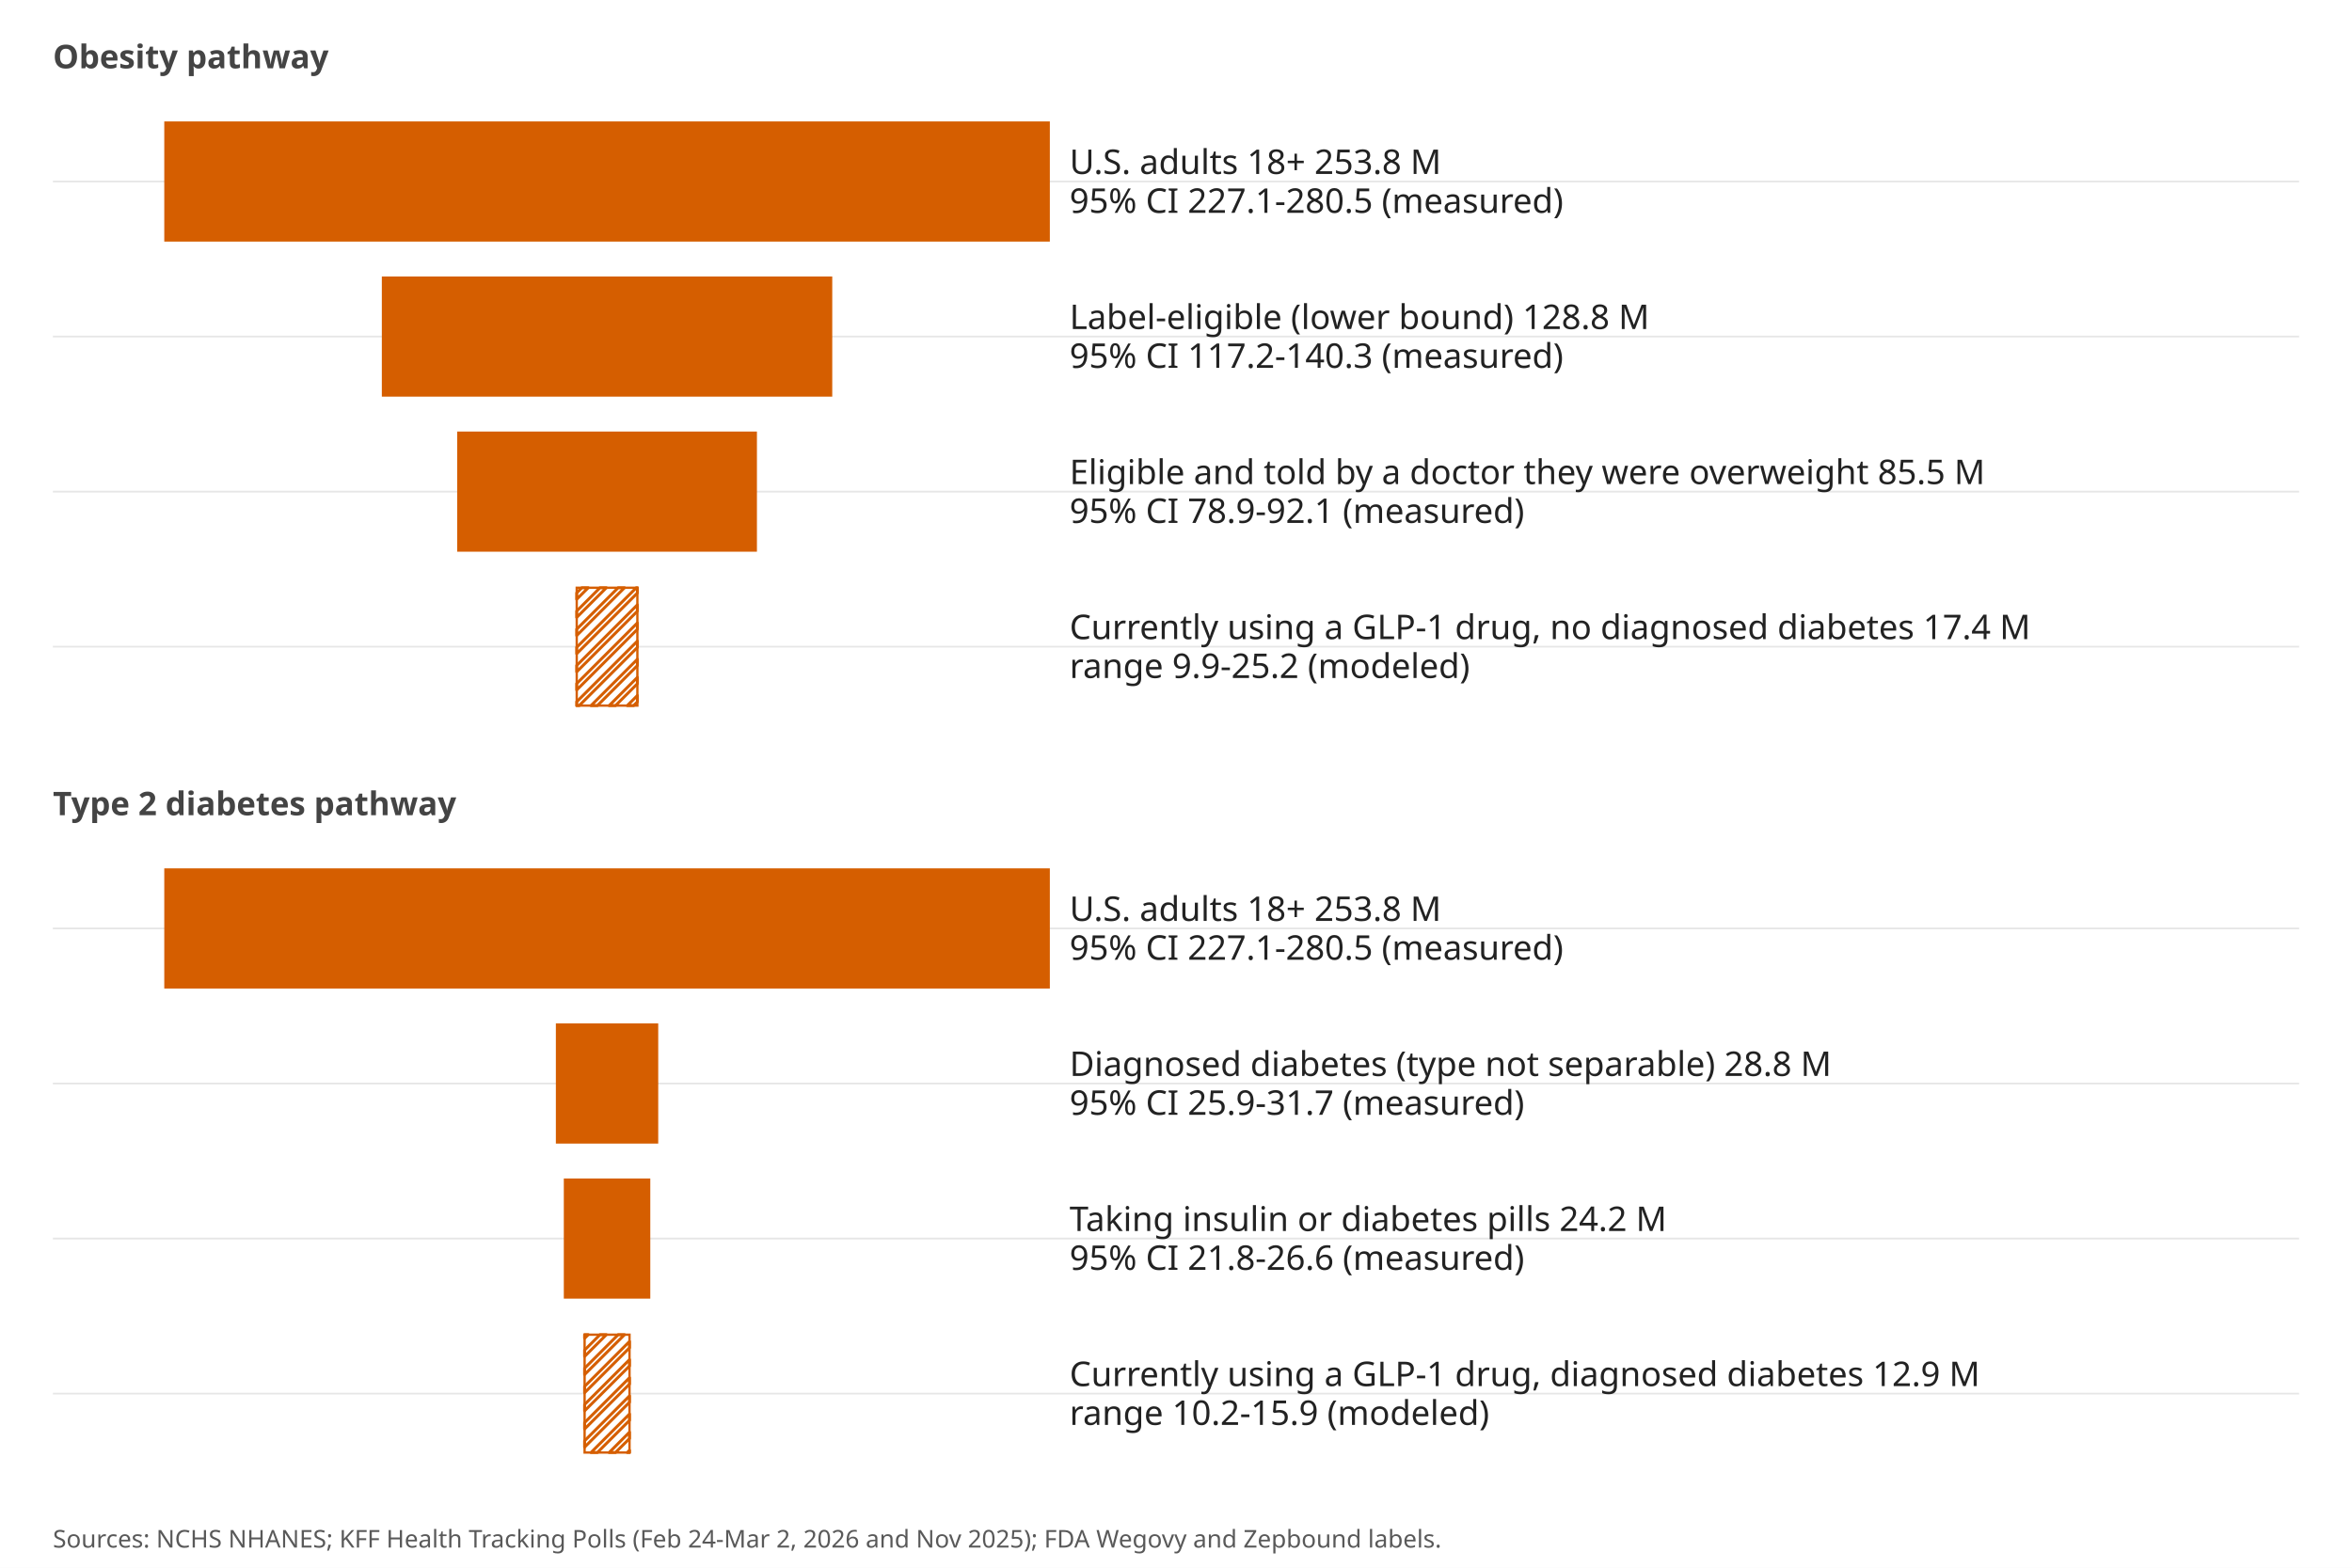
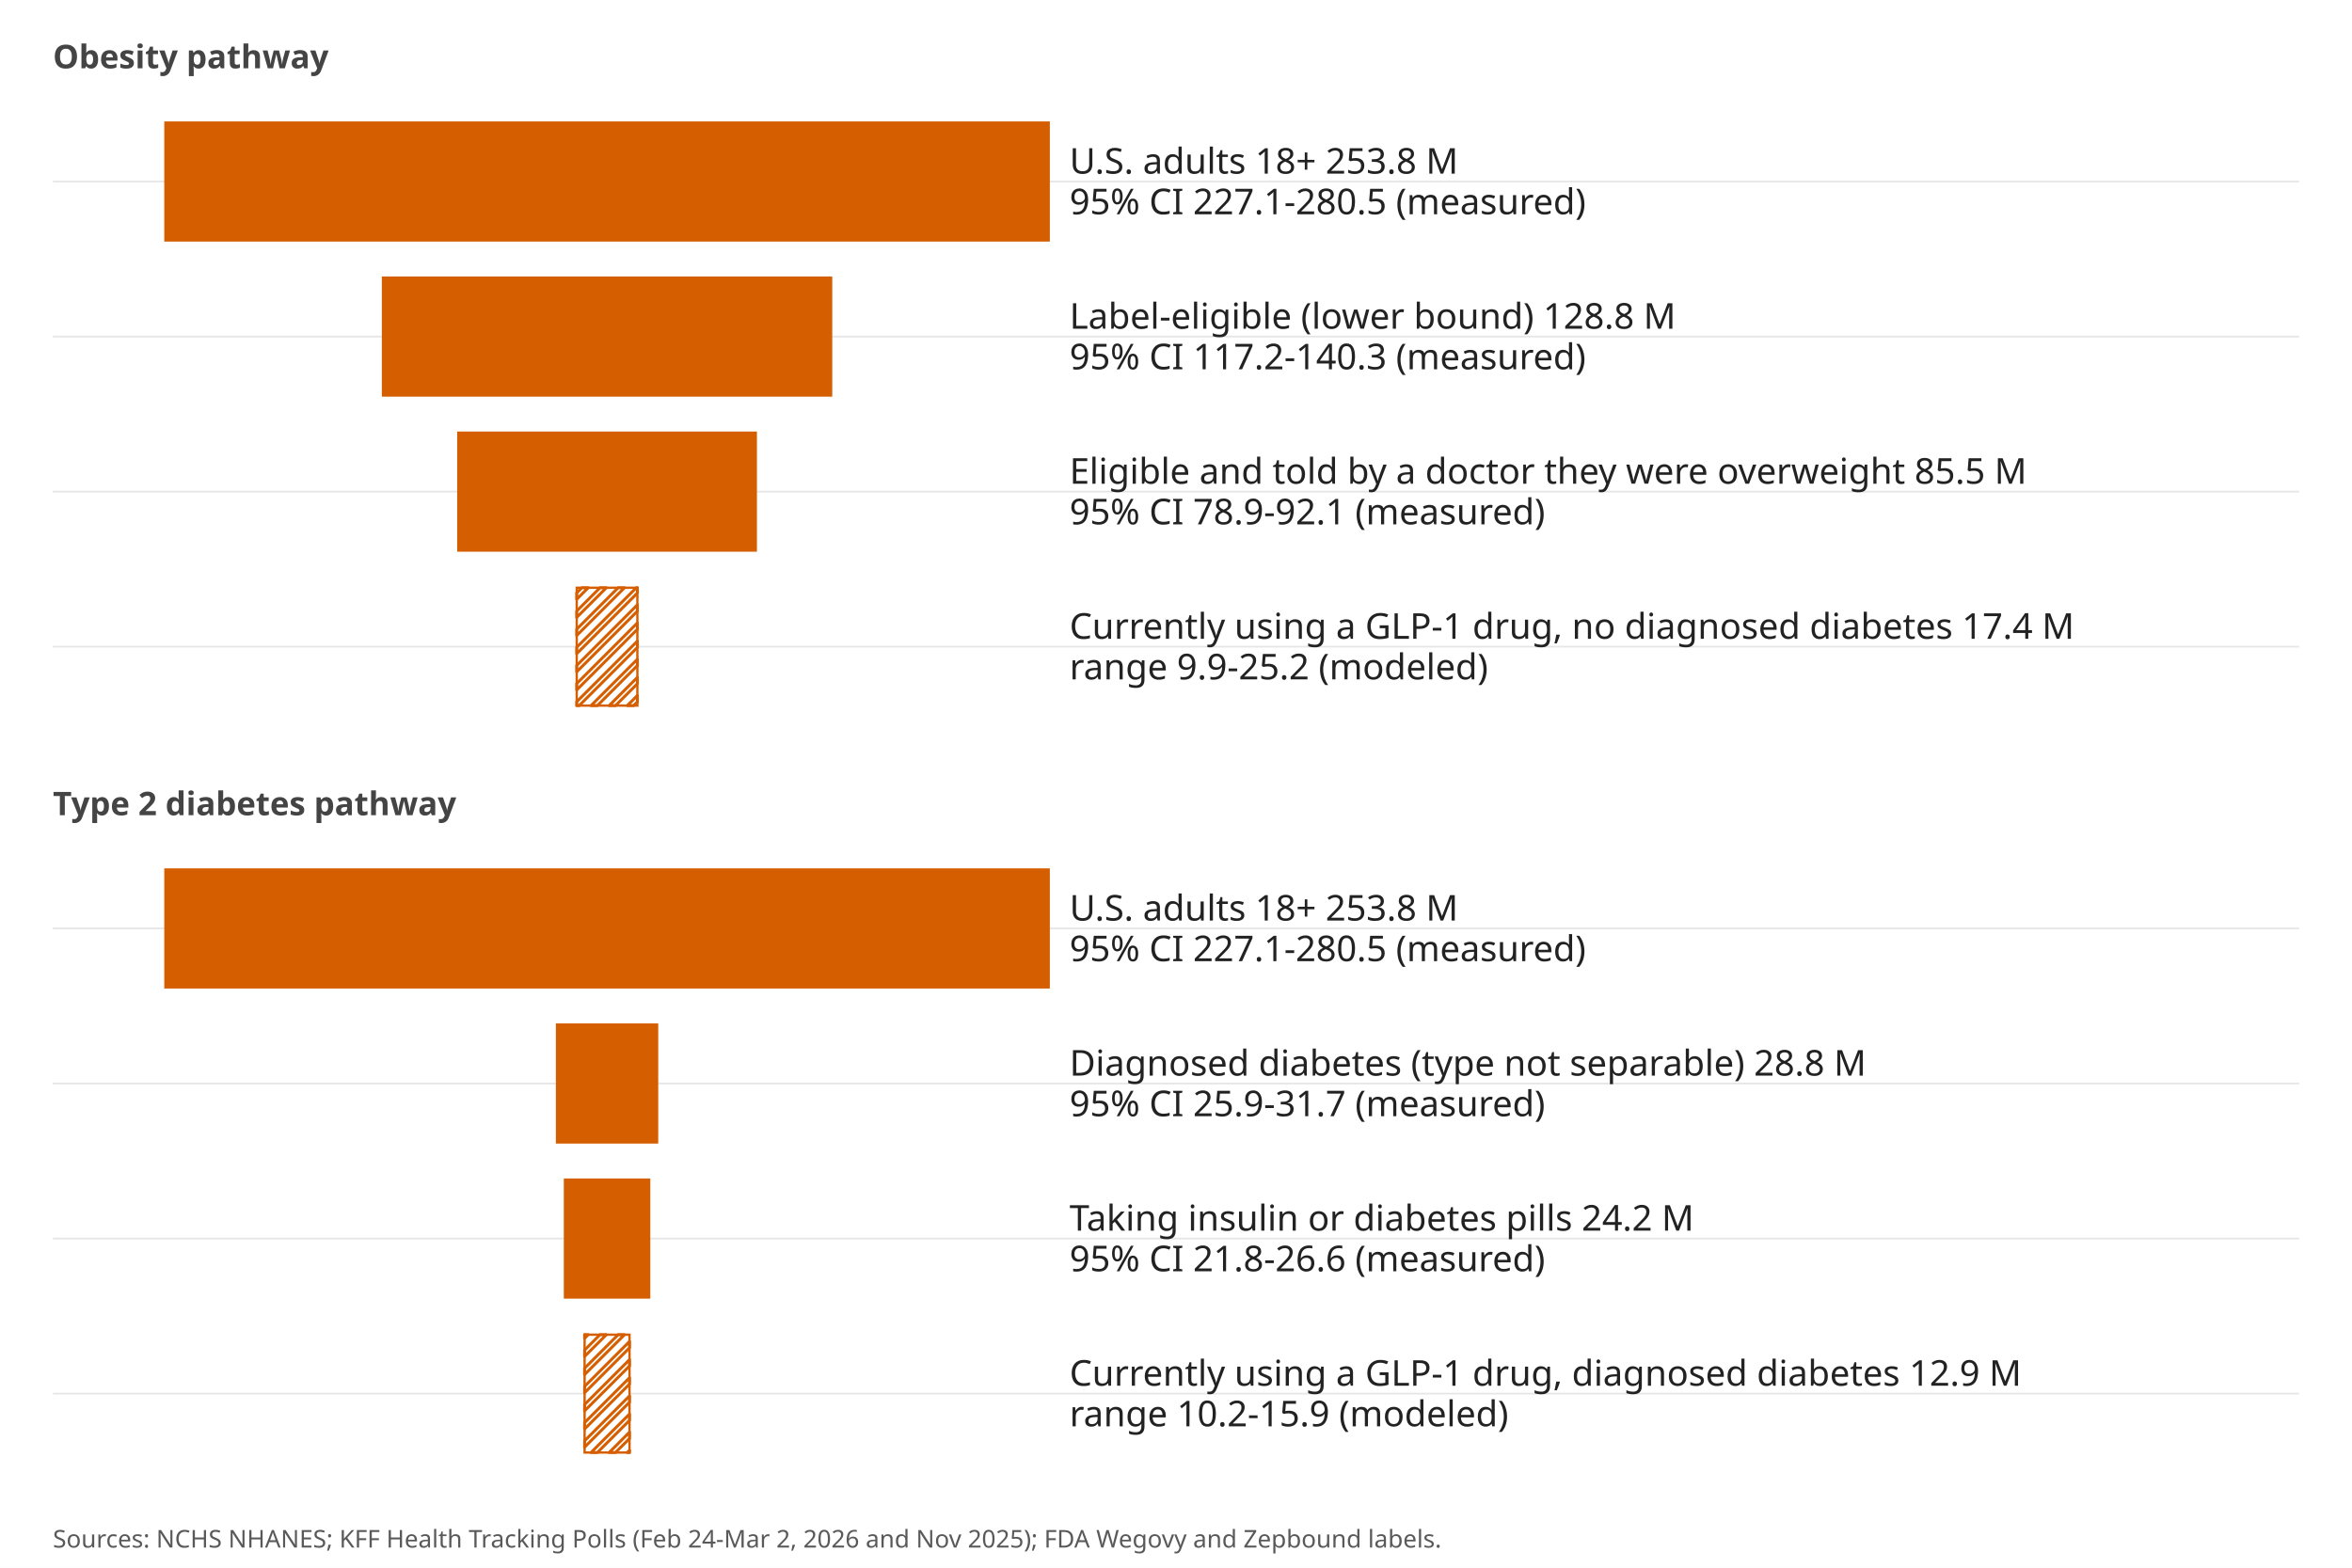
<svg xmlns="http://www.w3.org/2000/svg" width="864.00pt" height="576.00pt" viewBox="0 0 864.00 576.00">
  <g class="svglite">
    <defs>
      <style type="text/css">
    .svglite line, .svglite polyline, .svglite polygon, .svglite path, .svglite rect, .svglite circle {
      fill: none;
      stroke: #000000;
      stroke-linecap: round;
      stroke-linejoin: round;
      stroke-miterlimit: 10.00;
    }
    .svglite text {
      white-space: pre;
    }
    .svglite g.glyphgroup path {
      fill: inherit;
      stroke: none;
    }
  </style>
    </defs>
    <rect width="100%" height="100%" style="stroke: none; fill: #FFFFFF;" />
    <defs>
      <clipPath id="cpMC4wMHw4NjQuMDB8MC4wMHw1NzYuMDA=">
        <rect x="0.00" y="0.00" width="864.00" height="576.00" />
      </clipPath>
    </defs>
    <g clip-path="url(#cpMC4wMHw4NjQuMDB8MC4wMHw1NzYuMDA=)">
      <rect x="0" y="0.00" width="864.00" height="576.00" style="stroke-width: 1.07; stroke: none; fill: #FFFFFF;" />
    </g>
    <defs>
      <clipPath id="cpMTkuNDN8ODQ0LjU3fDM0LjMzfDU0NC4zOQ==">
        <rect x="19.43" y="34.33" width="825.15" height="510.06" />
      </clipPath>
    </defs>
    <g clip-path="url(#cpMTkuNDN8ODQ0LjU3fDM0LjMzfDU0NC4zOQ==)">
</g>
    <g clip-path="url(#cpMC4wMHw4NjQuMDB8MC4wMHw1NzYuMDA=)">
</g>
    <defs>
      <clipPath id="cpNS40OHw4NTguNTJ8NS40OHwyNzkuOTI=">
        <rect x="5.48" y="5.48" width="853.04" height="274.44" />
      </clipPath>
    </defs>
    <g clip-path="url(#cpNS40OHw4NTguNTJ8NS40OHwyNzkuOTI=)">
      <rect x="5.48" y="5.48" width="853.04" height="274.44" style="stroke-width: 1.07; stroke: none; fill: #FFFFFF;" />
    </g>
    <g clip-path="url(#cpMC4wMHw4NjQuMDB8MC4wMHw1NzYuMDA=)">
</g>
    <defs>
      <clipPath id="cpNS40OHw4NTguNTJ8Mjc5LjkyfDU1NC4zNg==">
        <rect x="5.48" y="279.92" width="853.04" height="274.44" />
      </clipPath>
    </defs>
    <g clip-path="url(#cpNS40OHw4NTguNTJ8Mjc5LjkyfDU1NC4zNg==)">
      <rect x="5.48" y="279.92" width="853.04" height="274.44" style="stroke-width: 1.07; stroke: none; fill: #FFFFFF;" />
    </g>
    <g clip-path="url(#cpMC4wMHw4NjQuMDB8MC4wMHw1NzYuMDA=)">
</g>
    <defs>
      <clipPath id="cpMTkuNDN8ODQ0LjU3fDM0LjMzfDI2OS45Ng==">
        <rect x="19.43" y="34.33" width="825.15" height="235.62" />
      </clipPath>
    </defs>
    <g clip-path="url(#cpMTkuNDN8ODQ0LjU3fDM0LjMzfDI2OS45Ng==)">
      <polyline points="19.43,237.60 844.57,237.60 " style="stroke-width: 0.64; stroke: #E6E6E6; stroke-linecap: butt;" />
      <polyline points="19.43,180.63 844.57,180.63 " style="stroke-width: 0.64; stroke: #E6E6E6; stroke-linecap: butt;" />
      <polyline points="19.43,123.66 844.57,123.66 " style="stroke-width: 0.64; stroke: #E6E6E6; stroke-linecap: butt;" />
      <polyline points="19.43,66.69 844.57,66.69 " style="stroke-width: 0.64; stroke: #E6E6E6; stroke-linecap: butt;" />
      <rect x="60.77" y="45.04" width="324.46" height="43.30" style="stroke-width: 0.00; stroke: none; stroke-linecap: butt; stroke-linejoin: miter; fill: #D55E00;" />
      <rect x="140.69" y="102.01" width="164.61" height="43.30" style="stroke-width: 0.00; stroke: none; stroke-linecap: butt; stroke-linejoin: miter; fill: #D55E00;" />
      <rect x="168.37" y="158.98" width="109.26" height="43.30" style="stroke-width: 0.00; stroke: none; stroke-linecap: butt; stroke-linejoin: miter; fill: #D55E00;" />
      <rect x="211.86" y="215.95" width="22.28" height="43.30" style="stroke-width: 0.00; stroke: none; stroke-linecap: butt; stroke-linejoin: miter; fill: #FFFFFF;" />
      <polygon points="234.14,255.54 234.14,257.87 232.76,259.25 230.43,259.25 234.14,255.54 " style="stroke-width: 1.07; stroke: #D55E00; stroke-linecap: square; fill: #FFFFFF;" />
      <polygon points="234.14,248.88 234.14,251.21 226.10,259.25 223.77,259.25 234.14,248.88 " style="stroke-width: 1.07; stroke: #D55E00; stroke-linecap: square; fill: #FFFFFF;" />
      <polygon points="234.14,242.21 234.14,244.54 219.44,259.25 217.10,259.25 234.14,242.21 " style="stroke-width: 1.07; stroke: #D55E00; stroke-linecap: square; fill: #FFFFFF;" />
      <polygon points="234.14,235.55 234.14,237.88 212.77,259.25 211.86,259.25 211.86,257.83 234.14,235.55 " style="stroke-width: 1.07; stroke: #D55E00; stroke-linecap: square; fill: #FFFFFF;" />
      <polygon points="234.14,228.88 234.14,231.21 211.86,253.50 211.86,251.16 234.14,228.88 " style="stroke-width: 1.07; stroke: #D55E00; stroke-linecap: square; fill: #FFFFFF;" />
      <polygon points="234.14,222.22 234.14,224.55 211.86,246.83 211.86,244.50 234.14,222.22 " style="stroke-width: 1.07; stroke: #D55E00; stroke-linecap: square; fill: #FFFFFF;" />
      <polygon points="233.74,215.95 234.14,215.95 234.14,217.89 211.86,240.17 211.86,237.83 233.74,215.95 " style="stroke-width: 1.07; stroke: #D55E00; stroke-linecap: square; fill: #FFFFFF;" />
      <polygon points="227.08,215.95 229.41,215.95 211.86,233.50 211.86,231.17 227.08,215.95 " style="stroke-width: 1.07; stroke: #D55E00; stroke-linecap: square; fill: #FFFFFF;" />
      <polygon points="220.41,215.95 222.75,215.95 211.86,226.84 211.86,224.51 220.41,215.95 " style="stroke-width: 1.07; stroke: #D55E00; stroke-linecap: square; fill: #FFFFFF;" />
      <polygon points="213.75,215.95 216.08,215.95 211.86,220.17 211.86,217.84 213.75,215.95 " style="stroke-width: 1.07; stroke: #D55E00; stroke-linecap: square; fill: #FFFFFF;" />
      <rect x="60.77" y="45.04" width="324.46" height="43.30" style="stroke-width: 0.85; stroke: #D55E00; stroke-linecap: butt; stroke-linejoin: miter;" />
      <rect x="140.69" y="102.01" width="164.61" height="43.30" style="stroke-width: 0.85; stroke: #D55E00; stroke-linecap: butt; stroke-linejoin: miter;" />
      <rect x="168.37" y="158.98" width="109.26" height="43.30" style="stroke-width: 0.85; stroke: #D55E00; stroke-linecap: butt; stroke-linejoin: miter;" />
      <rect x="211.86" y="215.95" width="22.28" height="43.30" style="stroke-width: 0.85; stroke: #D55E00; stroke-linecap: butt; stroke-linejoin: miter;" />
-       <text x="392.90" y="63.92" style="font-size: 12.52px;fill: #222222; font-family: &quot;IBM Plex Sans&quot;;" textLength="138.14px" lengthAdjust="spacingAndGlyphs">U.S. adults 18+  253.8 M</text>
-       <text x="392.90" y="78.20" style="font-size: 12.52px;fill: #222222; font-family: &quot;IBM Plex Sans&quot;;" textLength="187.89px" lengthAdjust="spacingAndGlyphs">95% CI 227.1-280.5  (measured)</text>
-       <text x="392.90" y="120.89" style="font-size: 12.52px;fill: #222222; font-family: &quot;IBM Plex Sans&quot;;" textLength="210.08px" lengthAdjust="spacingAndGlyphs">Label-eligible (lower bound)  128.8 M</text>
-       <text x="392.90" y="135.16" style="font-size: 12.52px;fill: #222222; font-family: &quot;IBM Plex Sans&quot;;" textLength="187.89px" lengthAdjust="spacingAndGlyphs">95% CI 117.2-140.3  (measured)</text>
-       <text x="392.90" y="177.86" style="font-size: 12.52px;fill: #222222; font-family: &quot;IBM Plex Sans&quot;;" textLength="324.03px" lengthAdjust="spacingAndGlyphs">Eligible and told by a doctor they were overweight  85.5 M</text>
-       <text x="392.90" y="192.13" style="font-size: 12.52px;fill: #222222; font-family: &quot;IBM Plex Sans&quot;;" textLength="172.86px" lengthAdjust="spacingAndGlyphs">95% CI 78.9-92.1  (measured)</text>
-       <text x="392.90" y="234.83" style="font-size: 12.52px;fill: #222222; font-family: &quot;IBM Plex Sans&quot;;" textLength="339.19px" lengthAdjust="spacingAndGlyphs">Currently using a GLP-1 drug, no diagnosed diabetes  17.4 M</text>
-       <text x="392.90" y="249.10" style="font-size: 12.52px;fill: #222222; font-family: &quot;IBM Plex Sans&quot;;" textLength="148.00px" lengthAdjust="spacingAndGlyphs">range 9.9-25.2  (modeled)</text>
+       <text x="392.90" y="63.80" style="font-size: 13.09px;fill: #222222; font-family: &quot;IBM Plex Sans&quot;;" textLength="144.33px" lengthAdjust="spacingAndGlyphs">U.S. adults 18+  253.8 M</text>
+       <text x="392.90" y="78.72" style="font-size: 13.09px;fill: #222222; font-family: &quot;IBM Plex Sans&quot;;" textLength="196.28px" lengthAdjust="spacingAndGlyphs">95% CI 227.1-280.5  (measured)</text>
+       <text x="392.90" y="120.77" style="font-size: 13.09px;fill: #222222; font-family: &quot;IBM Plex Sans&quot;;" textLength="219.48px" lengthAdjust="spacingAndGlyphs">Label-eligible (lower bound)  128.8 M</text>
+       <text x="392.90" y="135.69" style="font-size: 13.09px;fill: #222222; font-family: &quot;IBM Plex Sans&quot;;" textLength="196.28px" lengthAdjust="spacingAndGlyphs">95% CI 117.2-140.3  (measured)</text>
+       <text x="392.90" y="177.73" style="font-size: 13.09px;fill: #222222; font-family: &quot;IBM Plex Sans&quot;;" textLength="338.61px" lengthAdjust="spacingAndGlyphs">Eligible and told by a doctor they were overweight  85.5 M</text>
+       <text x="392.90" y="192.65" style="font-size: 13.09px;fill: #222222; font-family: &quot;IBM Plex Sans&quot;;" textLength="180.59px" lengthAdjust="spacingAndGlyphs">95% CI 78.9-92.1  (measured)</text>
+       <text x="392.90" y="234.70" style="font-size: 13.09px;fill: #222222; font-family: &quot;IBM Plex Sans&quot;;" textLength="354.42px" lengthAdjust="spacingAndGlyphs">Currently using a GLP-1 drug, no diagnosed diabetes  17.4 M</text>
+       <text x="392.90" y="249.62" style="font-size: 13.09px;fill: #222222; font-family: &quot;IBM Plex Sans&quot;;" textLength="154.61px" lengthAdjust="spacingAndGlyphs">range 9.9-25.2  (modeled)</text>
    </g>
    <g clip-path="url(#cpMC4wMHw4NjQuMDB8MC4wMHw1NzYuMDA=)">
      <text x="19.43" y="25.09" style="font-size: 12.00px; font-weight: 600;fill: #444444; font-family: &quot;IBM Plex Sans&quot;;" textLength="93.23px" lengthAdjust="spacingAndGlyphs">Obesity pathway</text>
    </g>
    <defs>
      <clipPath id="cpMTkuNDN8ODQ0LjU3fDMwOC43N3w1NDQuMzk=">
        <rect x="19.43" y="308.77" width="825.15" height="235.62" />
      </clipPath>
    </defs>
    <g clip-path="url(#cpMTkuNDN8ODQ0LjU3fDMwOC43N3w1NDQuMzk=)">
      <polyline points="19.43,512.04 844.57,512.04 " style="stroke-width: 0.64; stroke: #E6E6E6; stroke-linecap: butt;" />
      <polyline points="19.43,455.07 844.57,455.07 " style="stroke-width: 0.64; stroke: #E6E6E6; stroke-linecap: butt;" />
      <polyline points="19.43,398.10 844.57,398.10 " style="stroke-width: 0.64; stroke: #E6E6E6; stroke-linecap: butt;" />
      <polyline points="19.43,341.13 844.57,341.13 " style="stroke-width: 0.64; stroke: #E6E6E6; stroke-linecap: butt;" />
      <rect x="60.77" y="319.48" width="324.46" height="43.30" style="stroke-width: 0.00; stroke: none; stroke-linecap: butt; stroke-linejoin: miter; fill: #D55E00;" />
      <rect x="204.62" y="376.45" width="36.75" height="43.30" style="stroke-width: 0.00; stroke: none; stroke-linecap: butt; stroke-linejoin: miter; fill: #D55E00;" />
      <rect x="207.54" y="433.42" width="30.92" height="43.30" style="stroke-width: 0.00; stroke: none; stroke-linecap: butt; stroke-linejoin: miter; fill: #D55E00;" />
      <rect x="214.75" y="490.39" width="16.50" height="43.30" style="stroke-width: 0.00; stroke: none; stroke-linecap: butt; stroke-linejoin: miter; fill: #FFFFFF;" />
      <polygon points="231.25,532.87 231.25,533.68 230.43,533.68 231.25,532.87 " style="stroke-width: 1.07; stroke: #D55E00; stroke-linecap: square; fill: #FFFFFF;" />
      <polygon points="231.25,526.20 231.25,528.54 226.10,533.68 223.77,533.68 231.25,526.20 " style="stroke-width: 1.07; stroke: #D55E00; stroke-linecap: square; fill: #FFFFFF;" />
      <polygon points="231.25,519.54 231.25,521.87 219.44,533.68 217.10,533.68 231.25,519.54 " style="stroke-width: 1.07; stroke: #D55E00; stroke-linecap: square; fill: #FFFFFF;" />
      <polygon points="231.25,512.87 231.25,515.21 214.75,531.71 214.75,529.38 231.25,512.87 " style="stroke-width: 1.07; stroke: #D55E00; stroke-linecap: square; fill: #FFFFFF;" />
      <polygon points="231.25,506.21 231.25,508.54 214.75,525.05 214.75,522.71 231.25,506.21 " style="stroke-width: 1.07; stroke: #D55E00; stroke-linecap: square; fill: #FFFFFF;" />
      <polygon points="231.25,499.55 231.25,501.88 214.75,518.38 214.75,516.05 231.25,499.55 " style="stroke-width: 1.07; stroke: #D55E00; stroke-linecap: square; fill: #FFFFFF;" />
      <polygon points="231.25,492.88 231.25,495.21 214.75,511.72 214.75,509.38 231.25,492.88 " style="stroke-width: 1.07; stroke: #D55E00; stroke-linecap: square; fill: #FFFFFF;" />
      <polygon points="227.08,490.39 229.41,490.39 214.75,505.05 214.75,502.72 227.08,490.39 " style="stroke-width: 1.07; stroke: #D55E00; stroke-linecap: square; fill: #FFFFFF;" />
      <polygon points="220.41,490.39 222.75,490.39 214.75,498.39 214.75,496.06 220.41,490.39 " style="stroke-width: 1.07; stroke: #D55E00; stroke-linecap: square; fill: #FFFFFF;" />
      <polygon points="214.75,491.72 214.75,490.39 216.08,490.39 214.75,491.72 " style="stroke-width: 1.07; stroke: #D55E00; stroke-linecap: square; fill: #FFFFFF;" />
      <rect x="60.77" y="319.48" width="324.46" height="43.30" style="stroke-width: 0.85; stroke: #D55E00; stroke-linecap: butt; stroke-linejoin: miter;" />
      <rect x="204.62" y="376.45" width="36.75" height="43.30" style="stroke-width: 0.85; stroke: #D55E00; stroke-linecap: butt; stroke-linejoin: miter;" />
      <rect x="207.54" y="433.42" width="30.92" height="43.30" style="stroke-width: 0.85; stroke: #D55E00; stroke-linecap: butt; stroke-linejoin: miter;" />
      <rect x="214.75" y="490.39" width="16.50" height="43.30" style="stroke-width: 0.85; stroke: #D55E00; stroke-linecap: butt; stroke-linejoin: miter;" />
-       <text x="392.90" y="338.36" style="font-size: 12.52px;fill: #222222; font-family: &quot;IBM Plex Sans&quot;;" textLength="138.14px" lengthAdjust="spacingAndGlyphs">U.S. adults 18+  253.8 M</text>
-       <text x="392.90" y="352.63" style="font-size: 12.52px;fill: #222222; font-family: &quot;IBM Plex Sans&quot;;" textLength="187.89px" lengthAdjust="spacingAndGlyphs">95% CI 227.1-280.5  (measured)</text>
-       <text x="392.90" y="395.33" style="font-size: 12.52px;fill: #222222; font-family: &quot;IBM Plex Sans&quot;;" textLength="271.86px" lengthAdjust="spacingAndGlyphs">Diagnosed diabetes (type not separable)  28.8 M</text>
-       <text x="392.90" y="409.60" style="font-size: 12.52px;fill: #222222; font-family: &quot;IBM Plex Sans&quot;;" textLength="172.86px" lengthAdjust="spacingAndGlyphs">95% CI 25.9-31.7  (measured)</text>
-       <text x="392.90" y="452.30" style="font-size: 12.52px;fill: #222222; font-family: &quot;IBM Plex Sans&quot;;" textLength="213.64px" lengthAdjust="spacingAndGlyphs">Taking insulin or diabetes pills  24.2 M</text>
-       <text x="392.90" y="466.57" style="font-size: 12.52px;fill: #222222; font-family: &quot;IBM Plex Sans&quot;;" textLength="172.86px" lengthAdjust="spacingAndGlyphs">95% CI 21.8-26.6  (measured)</text>
-       <text x="392.90" y="509.27" style="font-size: 12.52px;fill: #222222; font-family: &quot;IBM Plex Sans&quot;;" textLength="322.11px" lengthAdjust="spacingAndGlyphs">Currently using a GLP-1 drug, diagnosed diabetes  12.9 M</text>
-       <text x="392.90" y="523.54" style="font-size: 12.52px;fill: #222222; font-family: &quot;IBM Plex Sans&quot;;" textLength="155.52px" lengthAdjust="spacingAndGlyphs">range 10.2-15.9  (modeled)</text>
+       <text x="392.90" y="338.24" style="font-size: 13.09px;fill: #222222; font-family: &quot;IBM Plex Sans&quot;;" textLength="144.33px" lengthAdjust="spacingAndGlyphs">U.S. adults 18+  253.8 M</text>
+       <text x="392.90" y="353.16" style="font-size: 13.09px;fill: #222222; font-family: &quot;IBM Plex Sans&quot;;" textLength="196.28px" lengthAdjust="spacingAndGlyphs">95% CI 227.1-280.5  (measured)</text>
+       <text x="392.90" y="395.20" style="font-size: 13.09px;fill: #222222; font-family: &quot;IBM Plex Sans&quot;;" textLength="284.08px" lengthAdjust="spacingAndGlyphs">Diagnosed diabetes (type not separable)  28.8 M</text>
+       <text x="392.90" y="410.12" style="font-size: 13.09px;fill: #222222; font-family: &quot;IBM Plex Sans&quot;;" textLength="180.59px" lengthAdjust="spacingAndGlyphs">95% CI 25.9-31.7  (measured)</text>
+       <text x="392.90" y="452.17" style="font-size: 13.09px;fill: #222222; font-family: &quot;IBM Plex Sans&quot;;" textLength="223.25px" lengthAdjust="spacingAndGlyphs">Taking insulin or diabetes pills  24.2 M</text>
+       <text x="392.90" y="467.09" style="font-size: 13.09px;fill: #222222; font-family: &quot;IBM Plex Sans&quot;;" textLength="180.59px" lengthAdjust="spacingAndGlyphs">95% CI 21.8-26.6  (measured)</text>
+       <text x="392.90" y="509.14" style="font-size: 13.09px;fill: #222222; font-family: &quot;IBM Plex Sans&quot;;" textLength="336.58px" lengthAdjust="spacingAndGlyphs">Currently using a GLP-1 drug, diagnosed diabetes  12.9 M</text>
+       <text x="392.90" y="524.06" style="font-size: 13.09px;fill: #222222; font-family: &quot;IBM Plex Sans&quot;;" textLength="162.45px" lengthAdjust="spacingAndGlyphs">range 10.2-15.9  (modeled)</text>
    </g>
    <g clip-path="url(#cpMC4wMHw4NjQuMDB8MC4wMHw1NzYuMDA=)">
      <text x="19.43" y="299.53" style="font-size: 12.00px; font-weight: 600;fill: #444444; font-family: &quot;IBM Plex Sans&quot;;" textLength="138.58px" lengthAdjust="spacingAndGlyphs">Type 2 diabetes pathway</text>
      <text x="19.43" y="568.61" style="font-size: 9.00px;fill: #595959; font-family: &quot;IBM Plex Sans&quot;;" textLength="497.55px" lengthAdjust="spacingAndGlyphs">Sources: NCHS NHANES; KFF Health Tracking Polls (Feb 24-Mar 2, 2026 and Nov 2025); FDA Wegovy and Zepbound labels.</text>
    </g>
  </g>
</svg>
